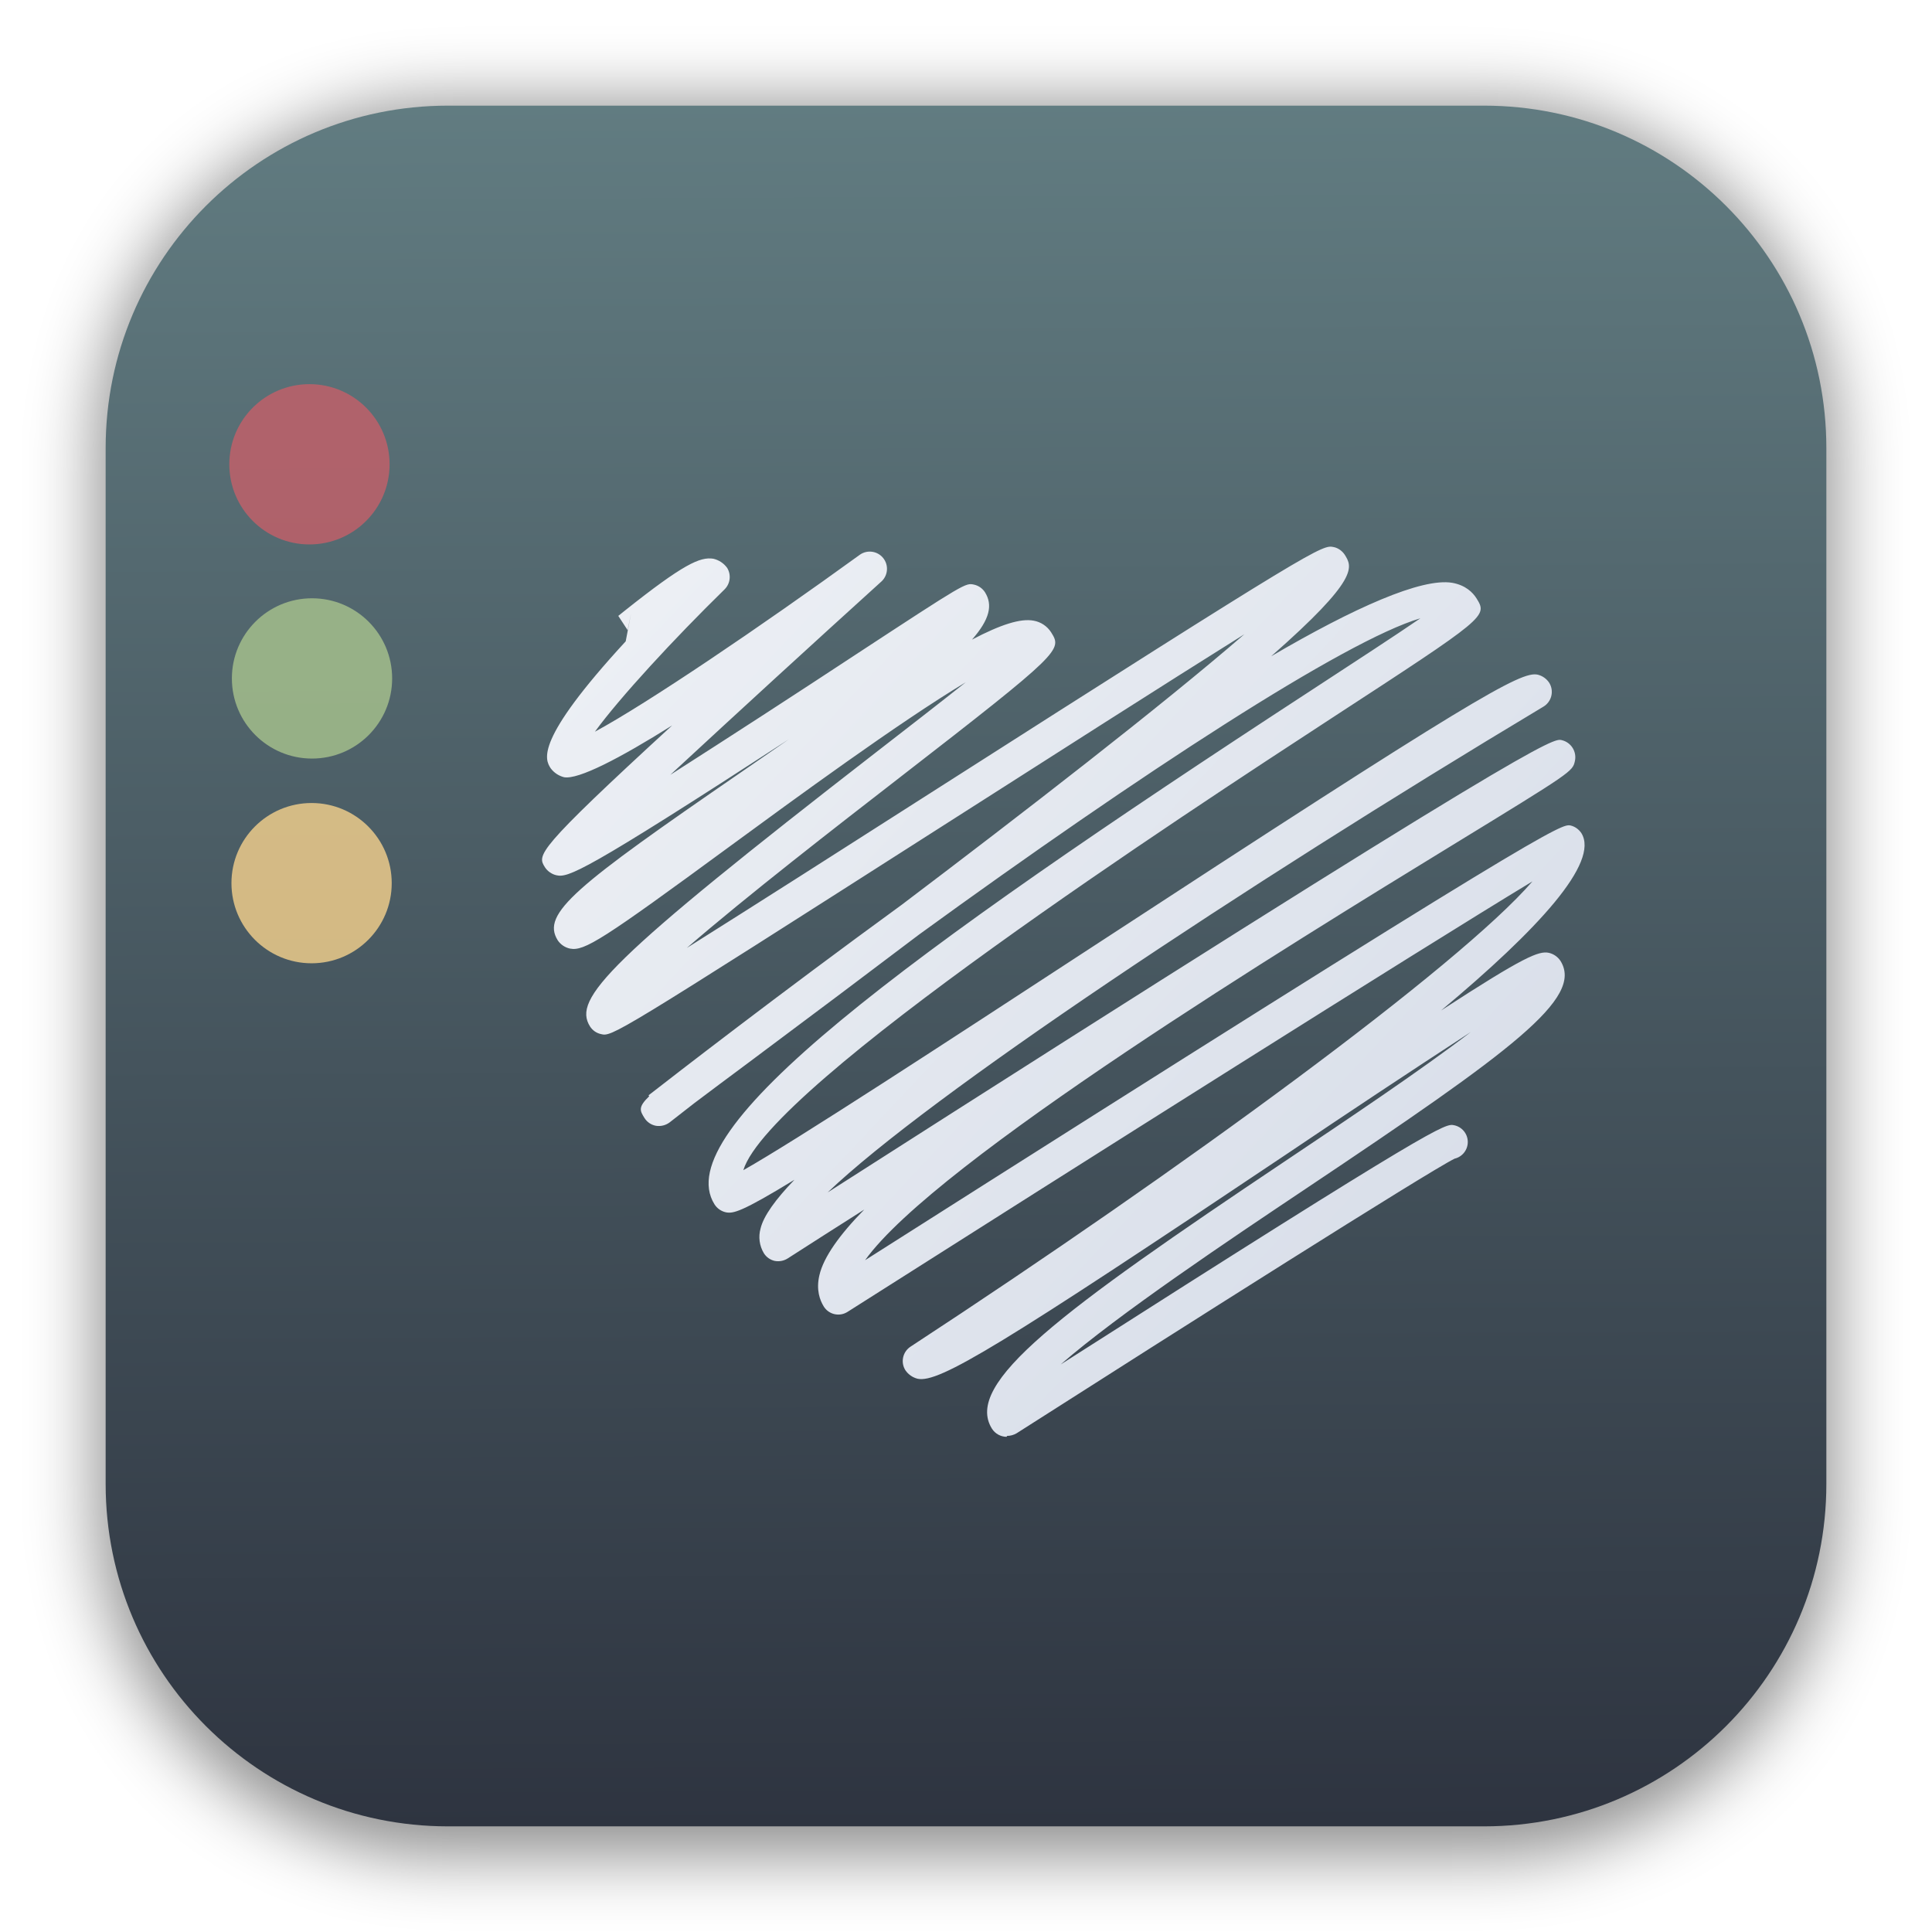
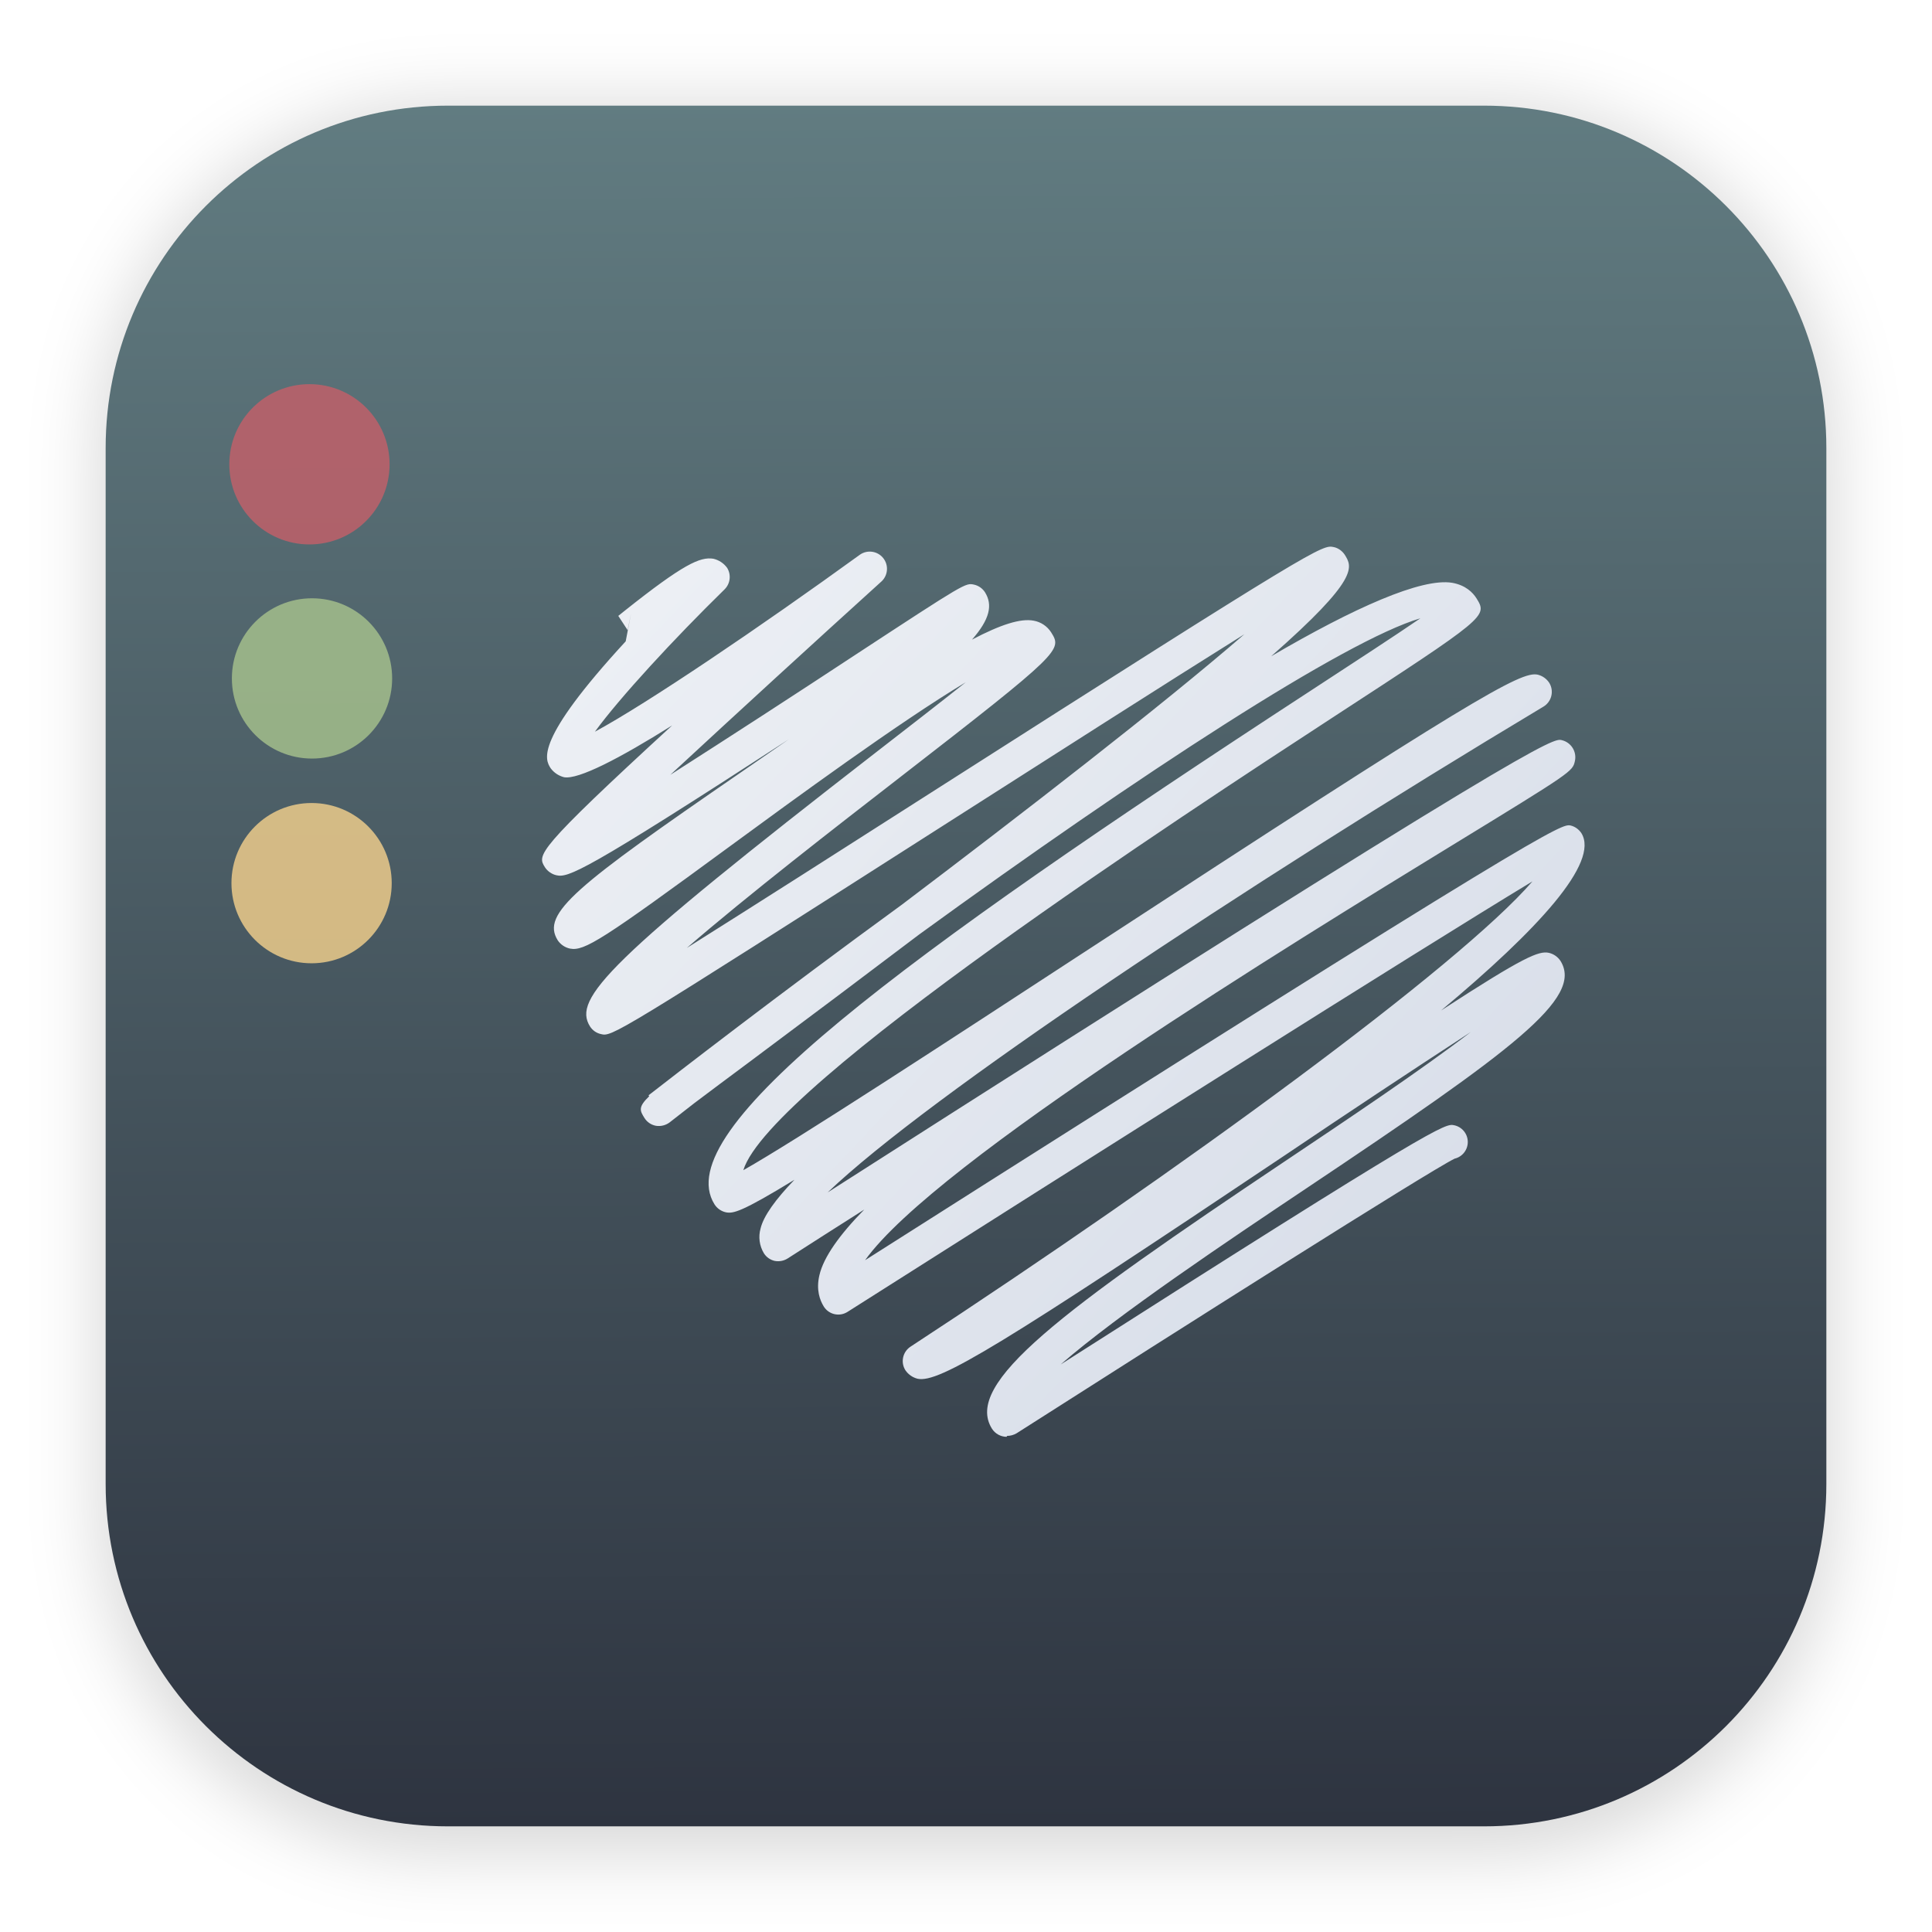
<svg xmlns="http://www.w3.org/2000/svg" width="64" height="64" version="1.1" viewBox="0 0 16.933 16.933">
  <defs>
    <filter id="filter1178" x="-.048" y="-.048" width="1.096" height="1.096" color-interpolation-filters="sRGB">
      <feGaussianBlur stdDeviation="0.307" />
    </filter>
    <linearGradient id="linearGradient1340" x1="8.501" x2="8.361" y1="16.007" y2="-12.564" gradientUnits="userSpaceOnUse">
      <stop stop-color="#2e3440" offset="0" />
      <stop stop-color="#8fbcbb" offset="1" />
    </linearGradient>
    <linearGradient id="linearGradient1285" x1="5.612" x2="12.355" y1="5.752" y2="12.097" gradientTransform="translate(-.083827 -.37722)" gradientUnits="userSpaceOnUse">
      <stop stop-color="#eceff4" offset="0" />
      <stop stop-color="#d8dee9" offset="1" />
    </linearGradient>
  </defs>
  <g stroke-linecap="round" stroke-linejoin="round">
-     <rect transform="matrix(.99138 0 0 1 .072989 .0019055)" x=".794" y=".905" width="15.346" height="15.346" rx="3.053" ry="3.053" fill="#000000" filter="url(#filter1178)" opacity=".45" stroke-width="1.249" style="mix-blend-mode:normal" />
+     <rect transform="matrix(.99138 0 0 1 .072989 .0019055)" x=".794" y=".905" width="15.346" height="15.346" rx="3.053" ry="3.053" fill="#000000" filter="url(#filter1178)" opacity=".15" stroke-width="1.249" style="mix-blend-mode:normal" />
    <rect x=".926" y=".926" width="15.081" height="15.081" rx="3" ry="3" fill="url(#linearGradient1340)" stroke-width="1.227" />
    <rect x=".012" y=".006" width="16.924" height="16.927" fill="none" opacity=".15" stroke-width="1.052" />
  </g>
  <g transform="matrix(.3746 0 0 .3746 -124.03 -189.76)" fill-opacity=".852" stroke-width=".833">
    <circle cx="338.34" cy="517.43" r="1.875" fill="#bf616a" />
    <circle cx="338.4" cy="522.44" r="1.875" fill="#a3be8c" />
    <circle cx="338.39" cy="527.23" r="1.875" fill="#ebcb8b" />
  </g>
  <path d="m8.822 12.593a0.154 0.154 0 0 1-0.128-0.071c-0.249-0.398 0.593-1.022 2.575-2.349 0.53-0.355 1.179-0.789 1.622-1.128a122.42 122.42 0 0 0-1.617 1.072c-2.502 1.676-3.046 2.008-3.232 1.967a0.184 0.184 0 0 1-0.107-0.075 0.151 0.151 0 0 1 0.045-0.206c2.372-1.552 4.811-3.336 5.451-4.078-1.007 0.609-3.954 2.471-6.003 3.773a0.15 0.15 0 0 1-0.208-0.047c-0.034-0.055-0.069-0.146-0.038-0.276 0.037-0.157 0.175-0.352 0.393-0.574-0.232 0.147-0.457 0.291-0.672 0.429a0.157 0.157 0 0 1-0.114 0.021 0.151 0.151 0 0 1-0.094-0.067 0.275 0.275 0 0 1-0.029-0.217c0.026-0.109 0.131-0.255 0.297-0.427-0.468 0.286-0.538 0.298-0.602 0.285a0.158 0.158 0 0 1-0.099-0.07c-0.406-0.649 1.611-2.144 5.234-4.507 0.37-0.242 0.727-0.474 0.953-0.629-0.659 0.194-2.448 1.358-4.394 2.772-0.446 0.338-0.943 0.711-1.498 1.125-0.18 0.134-0.348 0.259-0.471 0.352l-0.218 0.17a0.159 0.159 0 0 1-0.119 0.029 0.151 0.151 0 0 1-0.101-0.069c-0.039-0.063-0.058-0.094 0.042-0.19l-0.006-0.008c0.23-0.179 1.129-0.876 2.219-1.67 1.051-0.795 2.283-1.747 3.003-2.371-0.688 0.43-1.706 1.081-2.591 1.646-2.947 1.882-2.95 1.882-3.049 1.858a0.152 0.152 0 0 1-0.095-0.067c-0.152-0.243 0.145-0.571 2.522-2.414 0.262-0.203 0.542-0.42 0.771-0.602-0.592 0.356-1.501 1.023-2.069 1.439-1.116 0.819-1.273 0.919-1.399 0.895a0.173 0.173 0 0 1-0.108-0.073c-0.146-0.234 0.152-0.472 1.609-1.474l0.416-0.287c-1.806 1.174-1.934 1.214-2.037 1.191a0.165 0.165 0 0 1-0.1-0.07c-0.067-0.108-0.087-0.139 1.115-1.243-0.462 0.29-0.822 0.476-0.947 0.454a0.21 0.21 0 0 1-0.118-0.079c-0.048-0.076-0.148-0.237 0.658-1.112l0.047-0.246-0.03 0.148-0.082-0.125 0.056-0.045c0.518-0.412 0.662-0.474 0.777-0.456a0.207 0.207 0 0 1 0.121 0.08c0.037 0.06 0.028 0.138-0.022 0.188-0.442 0.432-0.92 0.95-1.137 1.248 0.459-0.248 1.443-0.914 2.325-1.553a0.151 0.151 0 0 1 0.19 0.233 234.27 234.27 0 0 0-1.854 1.698 146.84 146.84 0 0 0 1.628-1.056c0.96-0.629 0.959-0.627 1.034-0.611a0.154 0.154 0 0 1 0.096 0.067c0.069 0.111 0.043 0.236-0.114 0.415 0.253-0.133 0.427-0.188 0.541-0.166a0.229 0.229 0 0 1 0.152 0.101c0.097 0.156 0.104 0.165-1.331 1.277-0.551 0.427-1.333 1.033-1.861 1.49 0.574-0.361 1.385-0.878 2.137-1.359 3.414-2.18 3.431-2.175 3.533-2.154 0.039 0.008 0.074 0.034 0.096 0.067 0.067 0.108 0.13 0.209-0.645 0.89 0.728-0.426 1.319-0.689 1.587-0.644 0.118 0.021 0.18 0.085 0.212 0.135 0.099 0.16 0.099 0.16-1.273 1.054-1.261 0.823-4.925 3.213-5.152 3.959 0.456-0.257 1.809-1.141 3.022-1.933 3.384-2.211 3.792-2.442 3.94-2.41a0.169 0.169 0 0 1 0.101 0.071 0.151 0.151 0 0 1-0.05 0.209c-2.657 1.593-5.394 3.416-6.274 4.258 6.266-4.007 6.361-3.982 6.434-3.964a0.154 0.154 0 0 1 0.115 0.184c-0.021 0.091-0.022 0.093-1.068 0.733-1.401 0.858-4.536 2.777-5.153 3.641 6.043-3.84 6.103-3.824 6.183-3.81 0.039 0.009 0.073 0.034 0.095 0.067 0.16 0.257-0.379 0.844-1.229 1.554 0.73-0.475 0.856-0.523 0.944-0.505a0.168 0.168 0 0 1 0.102 0.071c0.203 0.326-0.415 0.781-2.233 1.997-0.662 0.443-1.639 1.097-2.148 1.54 3.322-2.121 3.37-2.112 3.448-2.097a0.15 0.15 0 0 1 0.005 0.293c-0.23 0.113-2.408 1.493-3.839 2.407a0.166 0.166 0 0 1-0.083 0.023" fill="url(#linearGradient1285)" stroke-width=".375" />
</svg>
